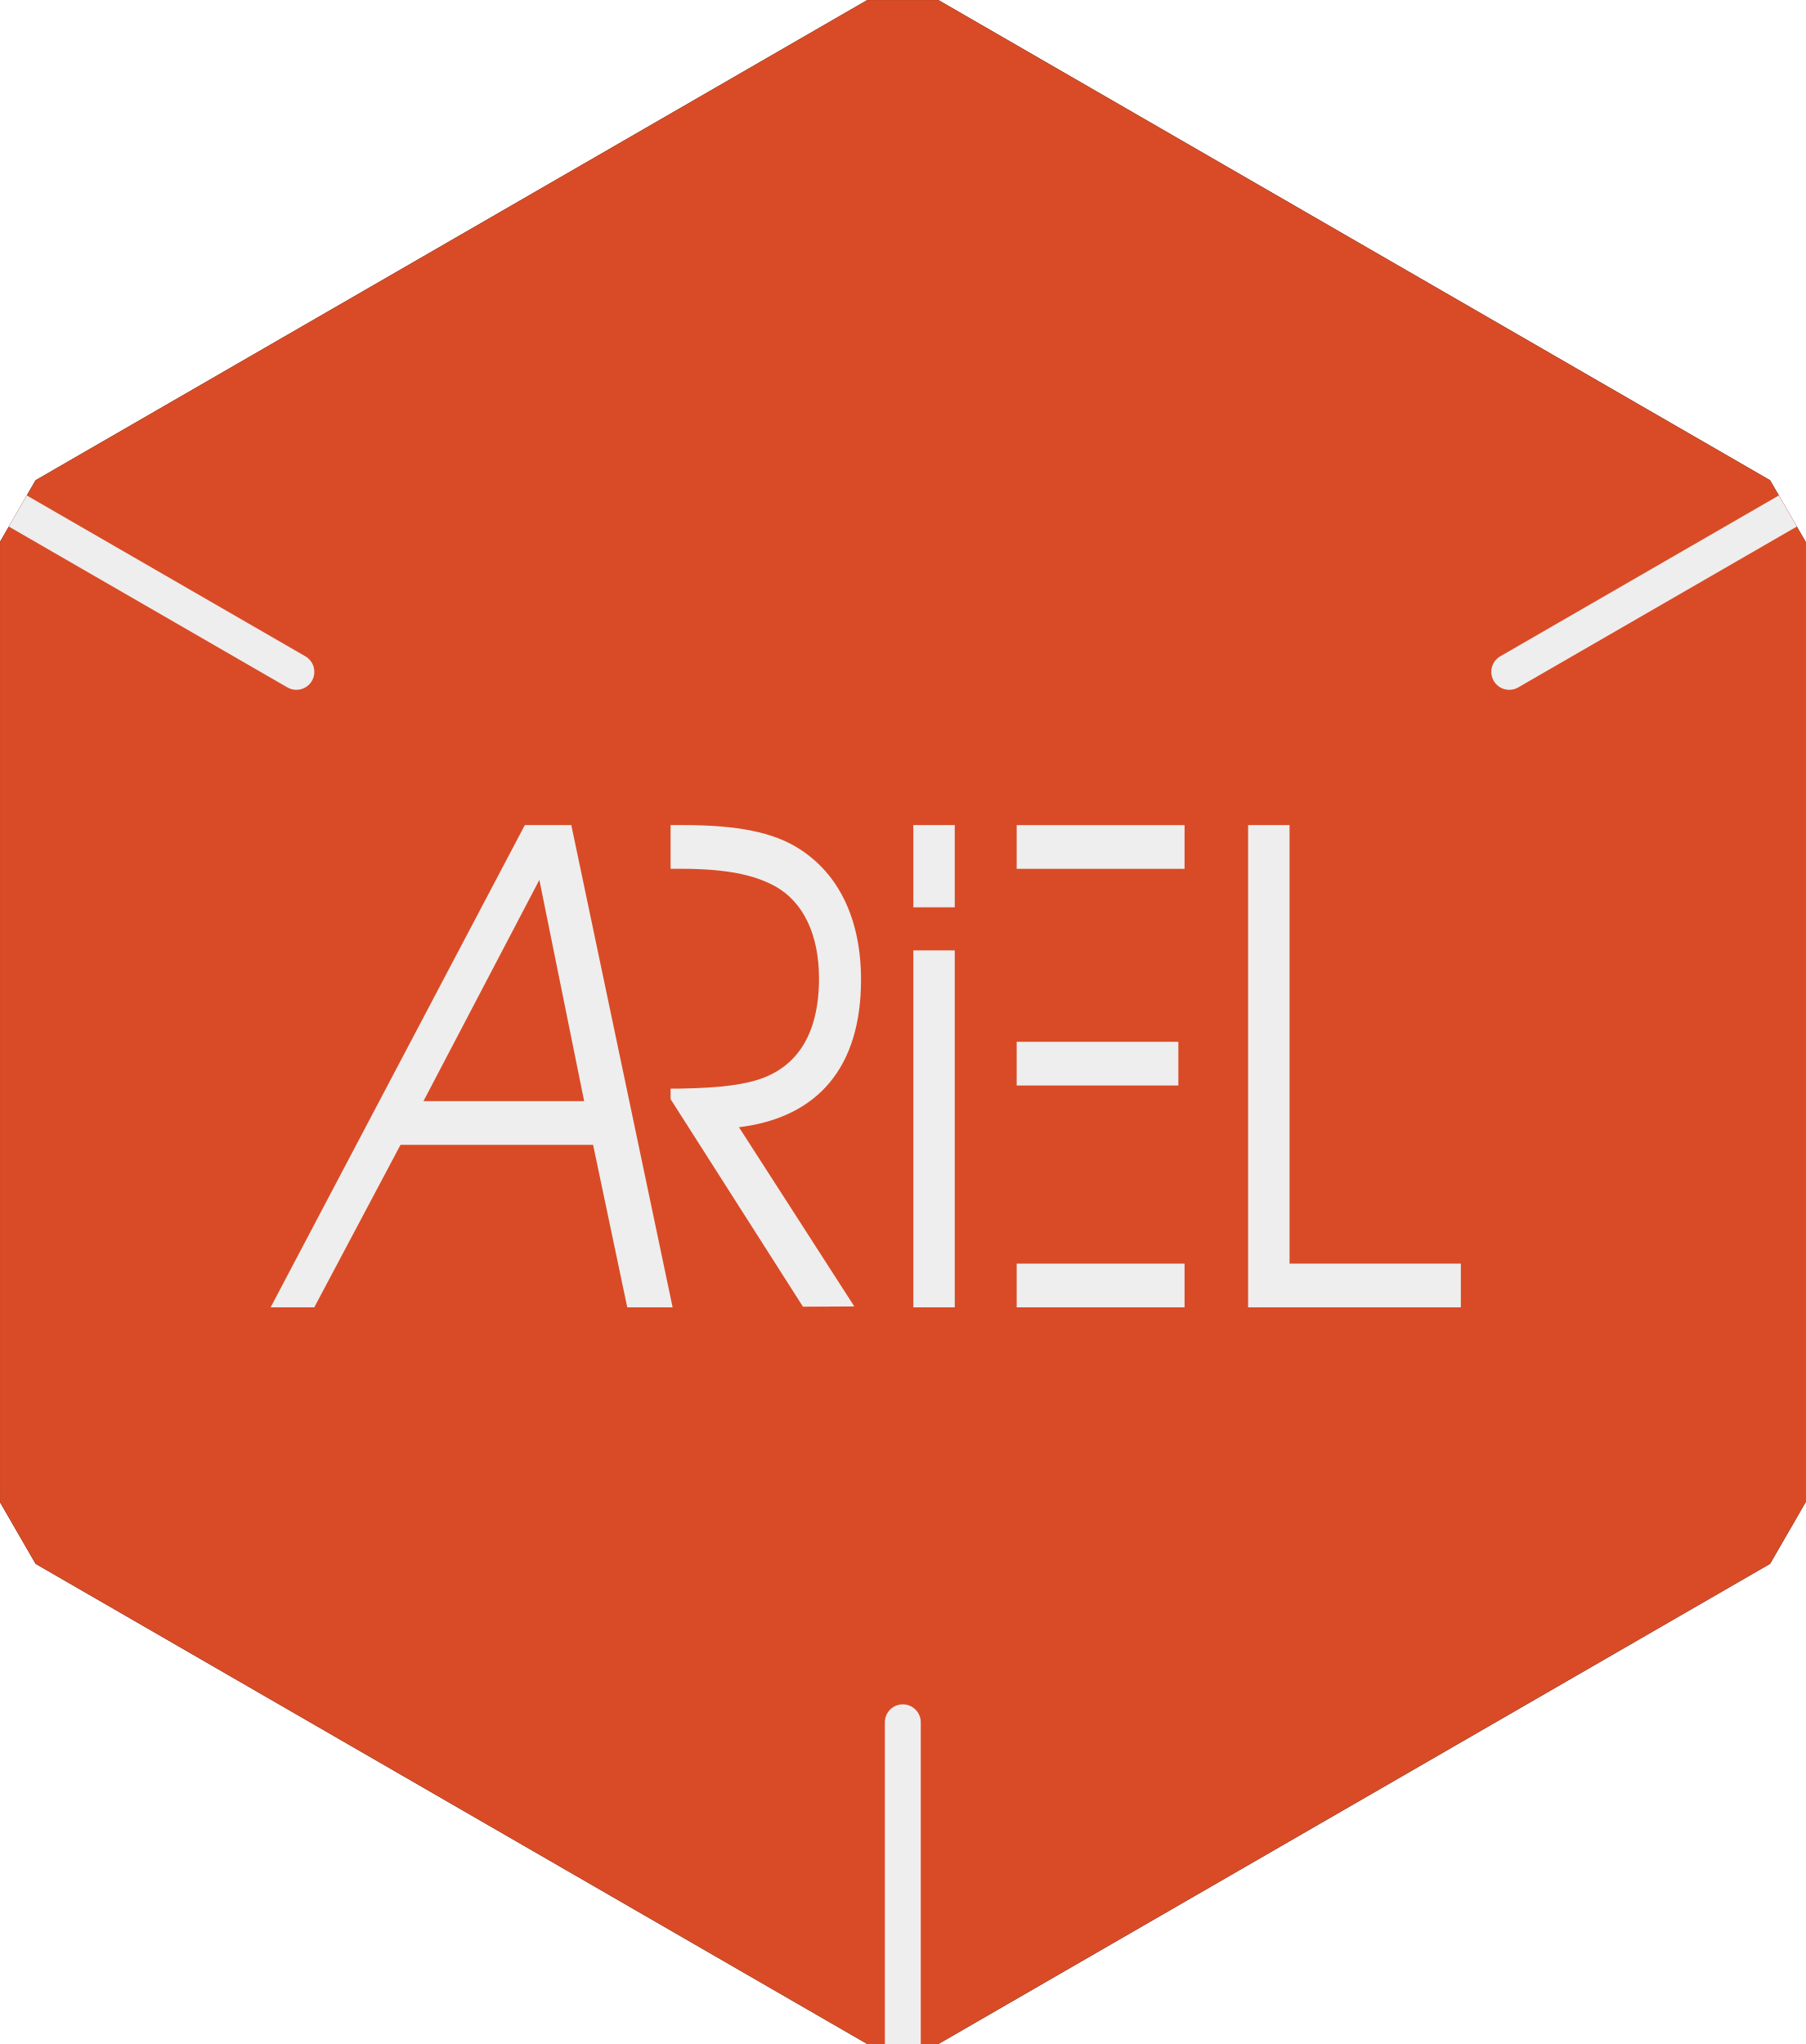
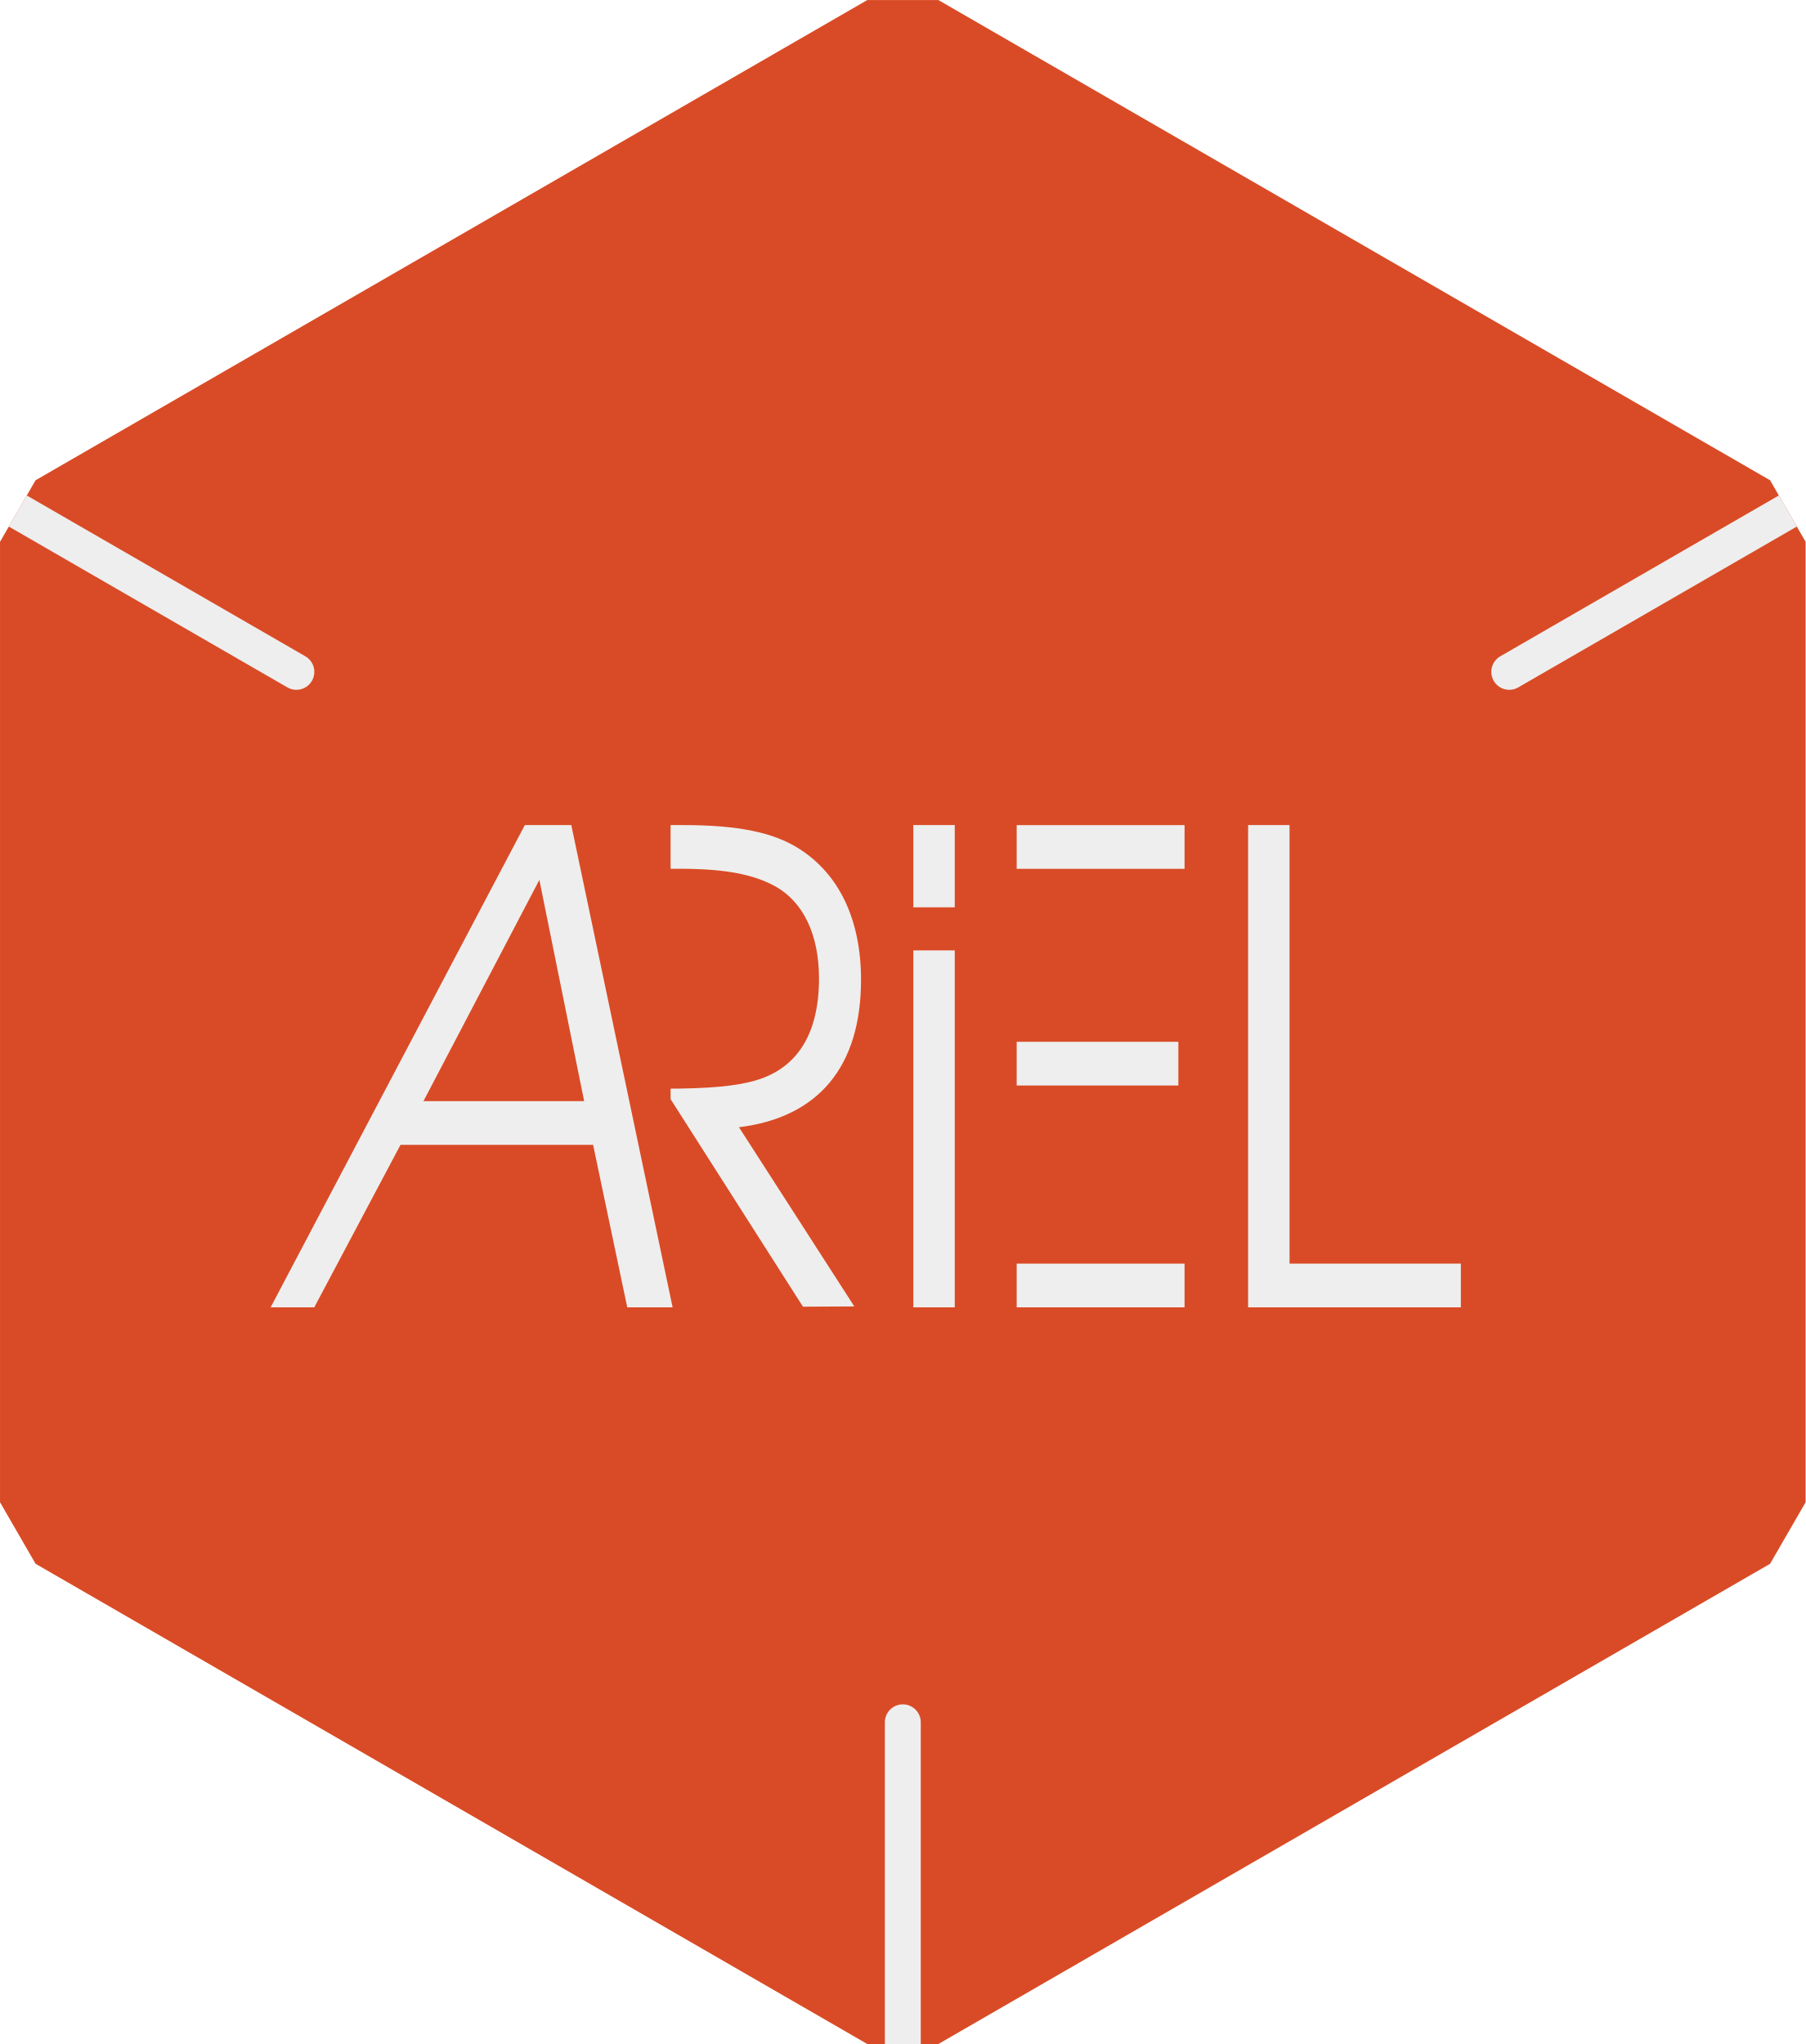
- <svg xmlns="http://www.w3.org/2000/svg" xmlns:xlink="http://www.w3.org/1999/xlink" id="svg1" width="43.994mm" height="49.8mm" version="1.1" viewBox="0 0 43.994 49.8" xml:space="preserve">
-   <defs id="defs1">
-     <clipPath id="clipPath50">
-       <path id="path51" d="m26.315 28.908v-10.632l4.311-3.82e-4v10.632z" fill="none" />
+ <svg xmlns="http://www.w3.org/2000/svg" xmlns:xlink="http://www.w3.org/1999/xlink" id="g" width="43.994mm" height="49.8mm" version="1.1" viewBox="0 0 43.994 49.8" xml:space="preserve">
+   <defs id="h">
+     <clipPath id="f">
+       <path id="i" d="m26.315 28.908v-10.632l4.311-3.82e-4v10.632z" fill="none" />
    </clipPath>
-     <clipPath id="clipPath51">
-       <path id="path52" d="m17.428 28.908v-10.625h4.89v10.604z" fill="none" />
+     <clipPath id="e">
+       <path id="j" d="m17.428 28.908v-10.625h4.89v10.604z" fill="none" />
    </clipPath>
-     <clipPath id="clipPath52">
-       <path id="path53" d="m32.393 18.629h2.099v10.625h-2.099z" fill="none" />
+     <clipPath id="d">
+       <use id="k" fill="#000000" xlink:href="#a" />
    </clipPath>
-     <clipPath id="clipPath53">
-       <path id="path54" d="m26.315 28.908v-10.632l4.311-3.82e-4v10.632z" fill="none" />
+     <clipPath id="c">
+       <use id="l" fill="#000000" xlink:href="#a" />
    </clipPath>
-     <clipPath id="clipPath54">
-       <path id="path55" d="m17.428 28.908v-10.625h4.89v10.604z" fill="none" />
-     </clipPath>
-     <clipPath id="clipPath70">
-       <use id="use70" fill="#000000" xlink:href="#path1" />
-     </clipPath>
-     <clipPath id="clipPath71">
-       <use id="use71" fill="#000000" xlink:href="#path1" />
-     </clipPath>
-     <clipPath id="clipPath72">
-       <use id="use72" fill="#000000" xlink:href="#path1" />
+     <clipPath id="b">
+       <use id="m" fill="#000000" xlink:href="#a" />
    </clipPath>
  </defs>
-   <g id="layer2" transform="translate(-7.4191e-7 -.5)">
-     <g id="layer3">
-       <path id="path1" transform="matrix(.61388 0 0 .61388 -33.041 -8.841)" d="m88.246 96.34-33.011-19.059-1.411-2.443-1e-6 -38.118 1.411-2.443 33.011-19.059h2.821l33.011 19.059 1.411 2.443v38.118l-1.411 2.443-33.011 19.059z" stroke-miterlimit="3.9" stroke-width="2.501" />
-       <path id="path12" transform="matrix(.61388 0 0 .61388 -33.041 -8.841)" d="m88.246 96.34-33.011-19.059-1.411-2.443-1e-6 -38.118 1.411-2.443 33.011-19.059h2.821l33.011 19.059 1.411 2.443v38.118l-1.411 2.443-33.011 19.059z" fill="#d94b26" stroke-miterlimit="3.9" stroke-width="2.501" />
-       <path id="path13" transform="matrix(.61388 0 0 .61388 -33.041 -8.841)" d="m88.246 96.34-33.011-19.059-1.411-2.443-1e-6 -38.118 1.411-2.443 33.011-19.059h2.821l33.011 19.059 1.411 2.443v38.118l-1.411 2.443-33.011 19.059z" display="none" fill="#9522c4" stroke-miterlimit="3.9" stroke-width="2.501" />
-       <path id="path2" d="m21.997 50.8v-8.338" clip-path="url(#clipPath72)" fill="none" stop-color="#000000" stroke="#eee" stroke-linecap="round" stroke-width=".875" style="font-variation-settings:normal" />
-       <path id="path33" d="m43.994 12.7-7.221 4.169" clip-path="url(#clipPath70)" fill="none" stop-color="#000000" stroke="#eee" stroke-linecap="round" stroke-width=".875" style="font-variation-settings:normal" />
-       <path id="path32" d="m7.1512e-7 12.7 7.221 4.169" clip-path="url(#clipPath71)" fill="none" stop-color="#000000" stroke="#eee" stroke-linecap="round" stroke-width=".875" style="font-variation-settings:normal" />
+   <g id="n" transform="translate(-7.4191e-7 -.5)">
+     <g id="o">
+       <path id="a" transform="matrix(.61388 0 0 .61388 -33.041 -8.841)" d="m88.246 96.34-33.011-19.059-1.411-2.443-1e-6 -38.118 1.411-2.443 33.011-19.059h2.821l33.011 19.059 1.411 2.443v38.118l-1.411 2.443-33.011 19.059z" fill="none" />
+       <path id="p" transform="matrix(.61388 0 0 .61388 -33.041 -8.841)" d="m88.246 96.34-33.011-19.059-1.411-2.443-1e-6 -38.118 1.411-2.443 33.011-19.059h2.821l33.011 19.059 1.411 2.443v38.118l-1.411 2.443-33.011 19.059z" fill="#d94b26" stroke-miterlimit="3.9" stroke-width="2.501" />
+       <path id="q" d="m21.997 50.8v-8.338" clip-path="url(#b)" fill="none" stop-color="#000000" stroke="#eee" stroke-linecap="round" stroke-width=".875" style="font-variation-settings:normal" />
+       <path id="r" d="m43.994 12.7-7.221 4.169" clip-path="url(#d)" fill="none" stop-color="#000000" stroke="#eee" stroke-linecap="round" stroke-width=".875" style="font-variation-settings:normal" />
+       <path id="s" d="m7.1512e-7 12.7 7.221 4.169" clip-path="url(#c)" fill="none" stop-color="#000000" stroke="#eee" stroke-linecap="round" stroke-width=".875" style="font-variation-settings:normal" />
    </g>
-     <g id="layer5" transform="scale(.90424 1.1059)" display="none" fill="#eee" font-family="'URW Gothic'" font-size="14.377px" letter-spacing="0px" stroke-width=".265" word-spacing="0px" style="line-height:1.25">
-       <text id="text4" x="7.134" y="29.254" font-size="14.377px" font-style="italic" stroke-width=".255" xml:space="preserve">A</text>
-       <text id="text23" transform="translate(.13492 .34627)" x="14.023" y="28.908" clip-path="url(#clipPath54)" font-size="14.377px" stroke-width=".265" xml:space="preserve">R</text>
-       <text id="text24" x="22.89" y="29.254" xml:space="preserve">i</text>
-       <text id="text25" transform="translate(.13503 .34617)" x="23.725" y="28.908" clip-path="url(#clipPath53)" xml:space="preserve">E<tspan id="tspan24" x="23.725" y="28.908" stroke-width=".265" />
-       </text>
-       <text id="text26" x="31.3" y="29.254" clip-path="url(#clipPath52)" xml:space="preserve">L</text>
-       <text id="text43" transform="matrix(.0097021 0 0 .0096872 -121.95 -57.403)" x="16166.742" y="8944.013" display="inline" fill-rule="evenodd" font-family="Dhurjati" font-size="592.74px" letter-spacing="0px" stroke-linejoin="round" stroke-width="770.23" word-spacing="0px" style="font-variant-caps:normal;font-variant-east-asian:normal;font-variant-ligatures:normal;font-variant-numeric:normal;line-height:1.25" xml:space="preserve">OS</text>
-     </g>
-     <g id="g42" transform="matrix(.94883 0 0 1.1059 -.32515 0)" display="none" fill="#eee" font-family="'URW Gothic'" font-size="14.377px" letter-spacing="0px" word-spacing="0px" style="line-height:1.25">
-       <text id="text38" x="7.134" y="29.254" font-size="14.377px" font-style="italic" stroke-width=".249" xml:space="preserve">A</text>
-       <text id="text39" transform="translate(.13492 .34627)" x="14.023" y="28.908" clip-path="url(#clipPath51)" font-size="14.377px" stroke-width=".258" xml:space="preserve">R</text>
-       <text id="text40" x="22.89" y="29.254" stroke-width=".258" xml:space="preserve">i</text>
-       <text id="text41" transform="translate(.13503 .34617)" x="23.725" y="28.908" clip-path="url(#clipPath50)" stroke-width=".258" xml:space="preserve">E<tspan id="tspan40" x="23.725" y="28.908" stroke-width=".258" />
-       </text>
-       <text id="text42" x="31.3" y="29.254" stroke-width=".258" xml:space="preserve">L</text>
-     </g>
-     <g id="g6" transform="matrix(.94883 0 0 1.1059 -.32515 0)" fill="#eee" stroke-width=".258">
-       <path id="text1" d="m7.292 29.254h1.121l2.214-3.58h4.946l0.877 3.58h1.165l-2.602-10.625h-1.193zm3.925-4.543 2.976-4.874 1.15 4.874z" stroke-width=".249" aria-label="A" />
-       <path id="text2" transform="translate(.13492 .34627)" d="m19.184 24.94c2.042-0.216 3.134-1.337 3.134-3.249 0-1.323-0.561-2.329-1.596-2.89-0.661-0.359-1.567-0.518-2.976-0.518h-2.631v10.625h1.064v-9.662h1.495c1.121 0 1.869 0.115 2.444 0.388 0.719 0.345 1.121 1.064 1.121 2.027 0 1.208-0.546 1.97-1.61 2.243-0.503 0.129-1.193 0.187-2.372 0.187l3.58 4.816h1.323z" clip-path="url(#clipPath51)" aria-label="R" />
-       <path id="text3" d="m23.796 29.254h1.064v-7.864h-1.064zm0-8.813h1.064v-1.812h-1.064z" aria-label="i" />
-       <path id="text5" transform="translate(.13503 .34617)" d="m24.817 28.908h5.809v-0.963h-4.745v-3.925h4.586v-0.963h-4.586v-3.81h4.745v-0.963h-5.809z" clip-path="url(#clipPath50)" aria-label="E" />
-       <path id="text6" d="m32.393 29.254h5.463v-0.963h-4.399v-9.662h-1.064z" aria-label="L" />
-     </g>
-     <g id="g12" transform="scale(.90424 1.1059)" display="none" fill="#eee" stroke-width=".265">
-       <path id="text7" d="m7.292 29.254h1.121l2.214-3.58h4.946l0.877 3.58h1.165l-2.602-10.625h-1.193zm3.925-4.543 2.976-4.874 1.15 4.874z" stroke-width=".255" aria-label="A" />
-       <path id="text8" transform="translate(.13492 .34627)" d="m19.184 24.94c2.042-0.216 3.134-1.337 3.134-3.249 0-1.323-0.561-2.329-1.596-2.89-0.661-0.359-1.567-0.518-2.976-0.518h-2.631v10.625h1.064v-9.662h1.495c1.121 0 1.869 0.115 2.444 0.388 0.719 0.345 1.121 1.064 1.121 2.027 0 1.208-0.546 1.97-1.61 2.243-0.503 0.129-1.193 0.187-2.372 0.187l3.58 4.816h1.323z" clip-path="url(#clipPath54)" aria-label="R" />
-       <path id="text9" d="m23.796 29.254h1.064v-7.864h-1.064zm0-8.813h1.064v-1.812h-1.064z" aria-label="i" />
-       <path id="text10" transform="translate(.13503 .34617)" d="m24.817 28.908h5.809v-0.963h-4.745v-3.925h4.586v-0.963h-4.586v-3.81h4.745v-0.963h-5.809z" clip-path="url(#clipPath53)" aria-label="E" />
-       <path id="text11" d="m32.393 29.254h5.463v-0.963h-4.399v-9.662h-1.064z" clip-path="url(#clipPath52)" aria-label="L" />
-       <path id="text12" transform="matrix(.0097021 0 0 .0096872 -121.95 -57.403)" d="m16312 8905.9q27.252 0 27.252-19.076v-171.01q0-19.077-27.252-19.077h-29.977q-27.934 0-27.934 19.077v171.01q0 19.076 27.934 19.076zm-123.32-196.22q0-23.164 23.164-36.79 23.846-14.307 57.23-14.307h55.867q52.46 0 73.581 29.296 6.813 9.538 6.813 21.802v183.27q0 23.164-23.846 37.472-23.164 13.626-56.548 13.626h-55.867q-52.461 0-73.581-29.296-6.813-9.538-6.813-21.802zm417.64 115.14q0-19.076-27.934-19.076h-40.197q-53.141 0-73.58-28.615-6.814-9.538-6.814-21.802v-45.647q0-23.164 23.165-36.79 23.845-14.307 57.229-14.307h53.142q33.384 0 56.548 13.626 23.846 13.626 23.846 37.472v27.934h-65.405v-21.802q0-19.077-27.934-19.077h-27.252q-27.933 0-27.933 19.077v32.703q0 20.439 27.933 19.076h40.197q33.384 0 56.548 13.626 23.846 13.626 23.846 37.472v74.262q0 23.846-24.527 37.472-22.483 13.626-55.867 13.626h-53.142q-52.46 0-73.58-29.296-6.814-9.538-6.814-21.802v-38.153h65.406v32.021q0 19.076 27.933 19.076h27.252q27.934 0 27.934-19.076z" fill-rule="evenodd" stroke-linejoin="round" stroke-width="770.23" aria-label="OS" />
+     <g id="t" transform="matrix(.94883 0 0 1.1059 -.32515 0)" fill="#eee" stroke-width=".258">
+       <path id="u" d="m7.292 29.254h1.121l2.214-3.58h4.946l0.877 3.58h1.165l-2.602-10.625h-1.193zm3.925-4.543 2.976-4.874 1.15 4.874z" stroke-width=".249" aria-label="A" />
+       <path id="v" transform="translate(.13492 .34627)" d="m19.184 24.94c2.042-0.216 3.134-1.337 3.134-3.249 0-1.323-0.561-2.329-1.596-2.89-0.661-0.359-1.567-0.518-2.976-0.518h-2.631v10.625h1.064v-9.662h1.495c1.121 0 1.869 0.115 2.444 0.388 0.719 0.345 1.121 1.064 1.121 2.027 0 1.208-0.546 1.97-1.61 2.243-0.503 0.129-1.193 0.187-2.372 0.187l3.58 4.816h1.323z" clip-path="url(#e)" aria-label="R" />
+       <path id="w" d="m23.796 29.254h1.064v-7.864h-1.064zm0-8.813h1.064v-1.812h-1.064z" aria-label="i" />
+       <path id="x" transform="translate(.13503 .34617)" d="m24.817 28.908h5.809v-0.963h-4.745v-3.925h4.586v-0.963h-4.586v-3.81h4.745v-0.963h-5.809z" clip-path="url(#f)" aria-label="E" />
+       <path id="y" d="m32.393 29.254h5.463v-0.963h-4.399v-9.662h-1.064z" aria-label="L" />
    </g>
  </g>
</svg>
